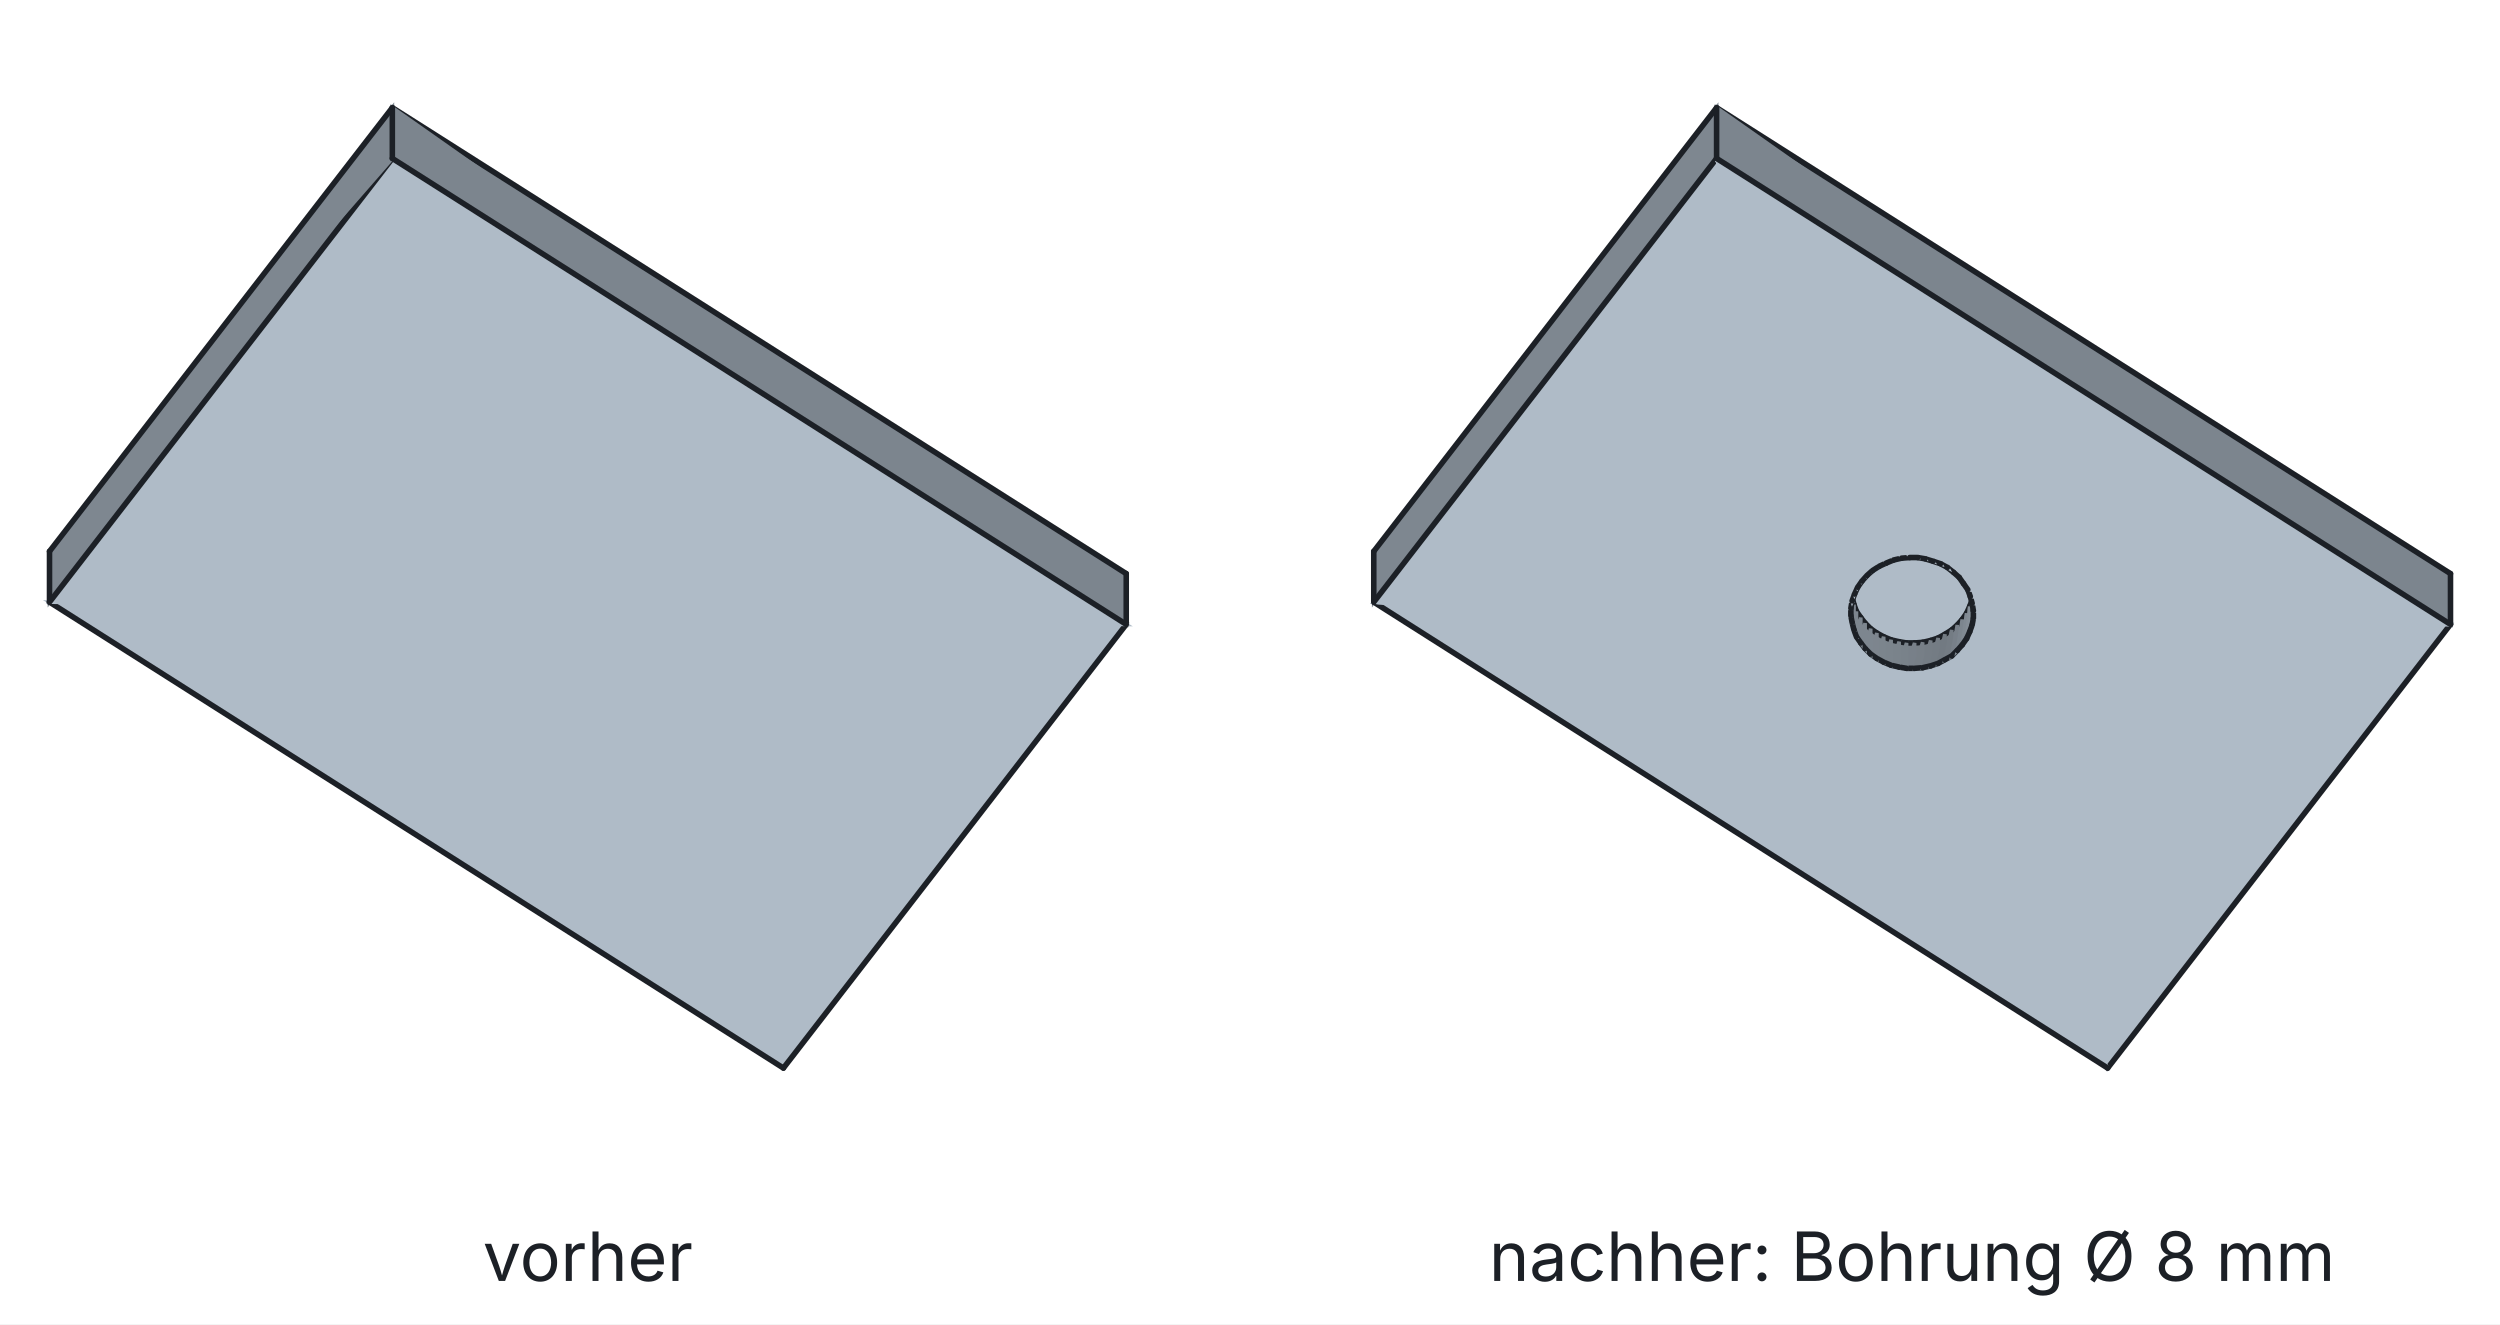
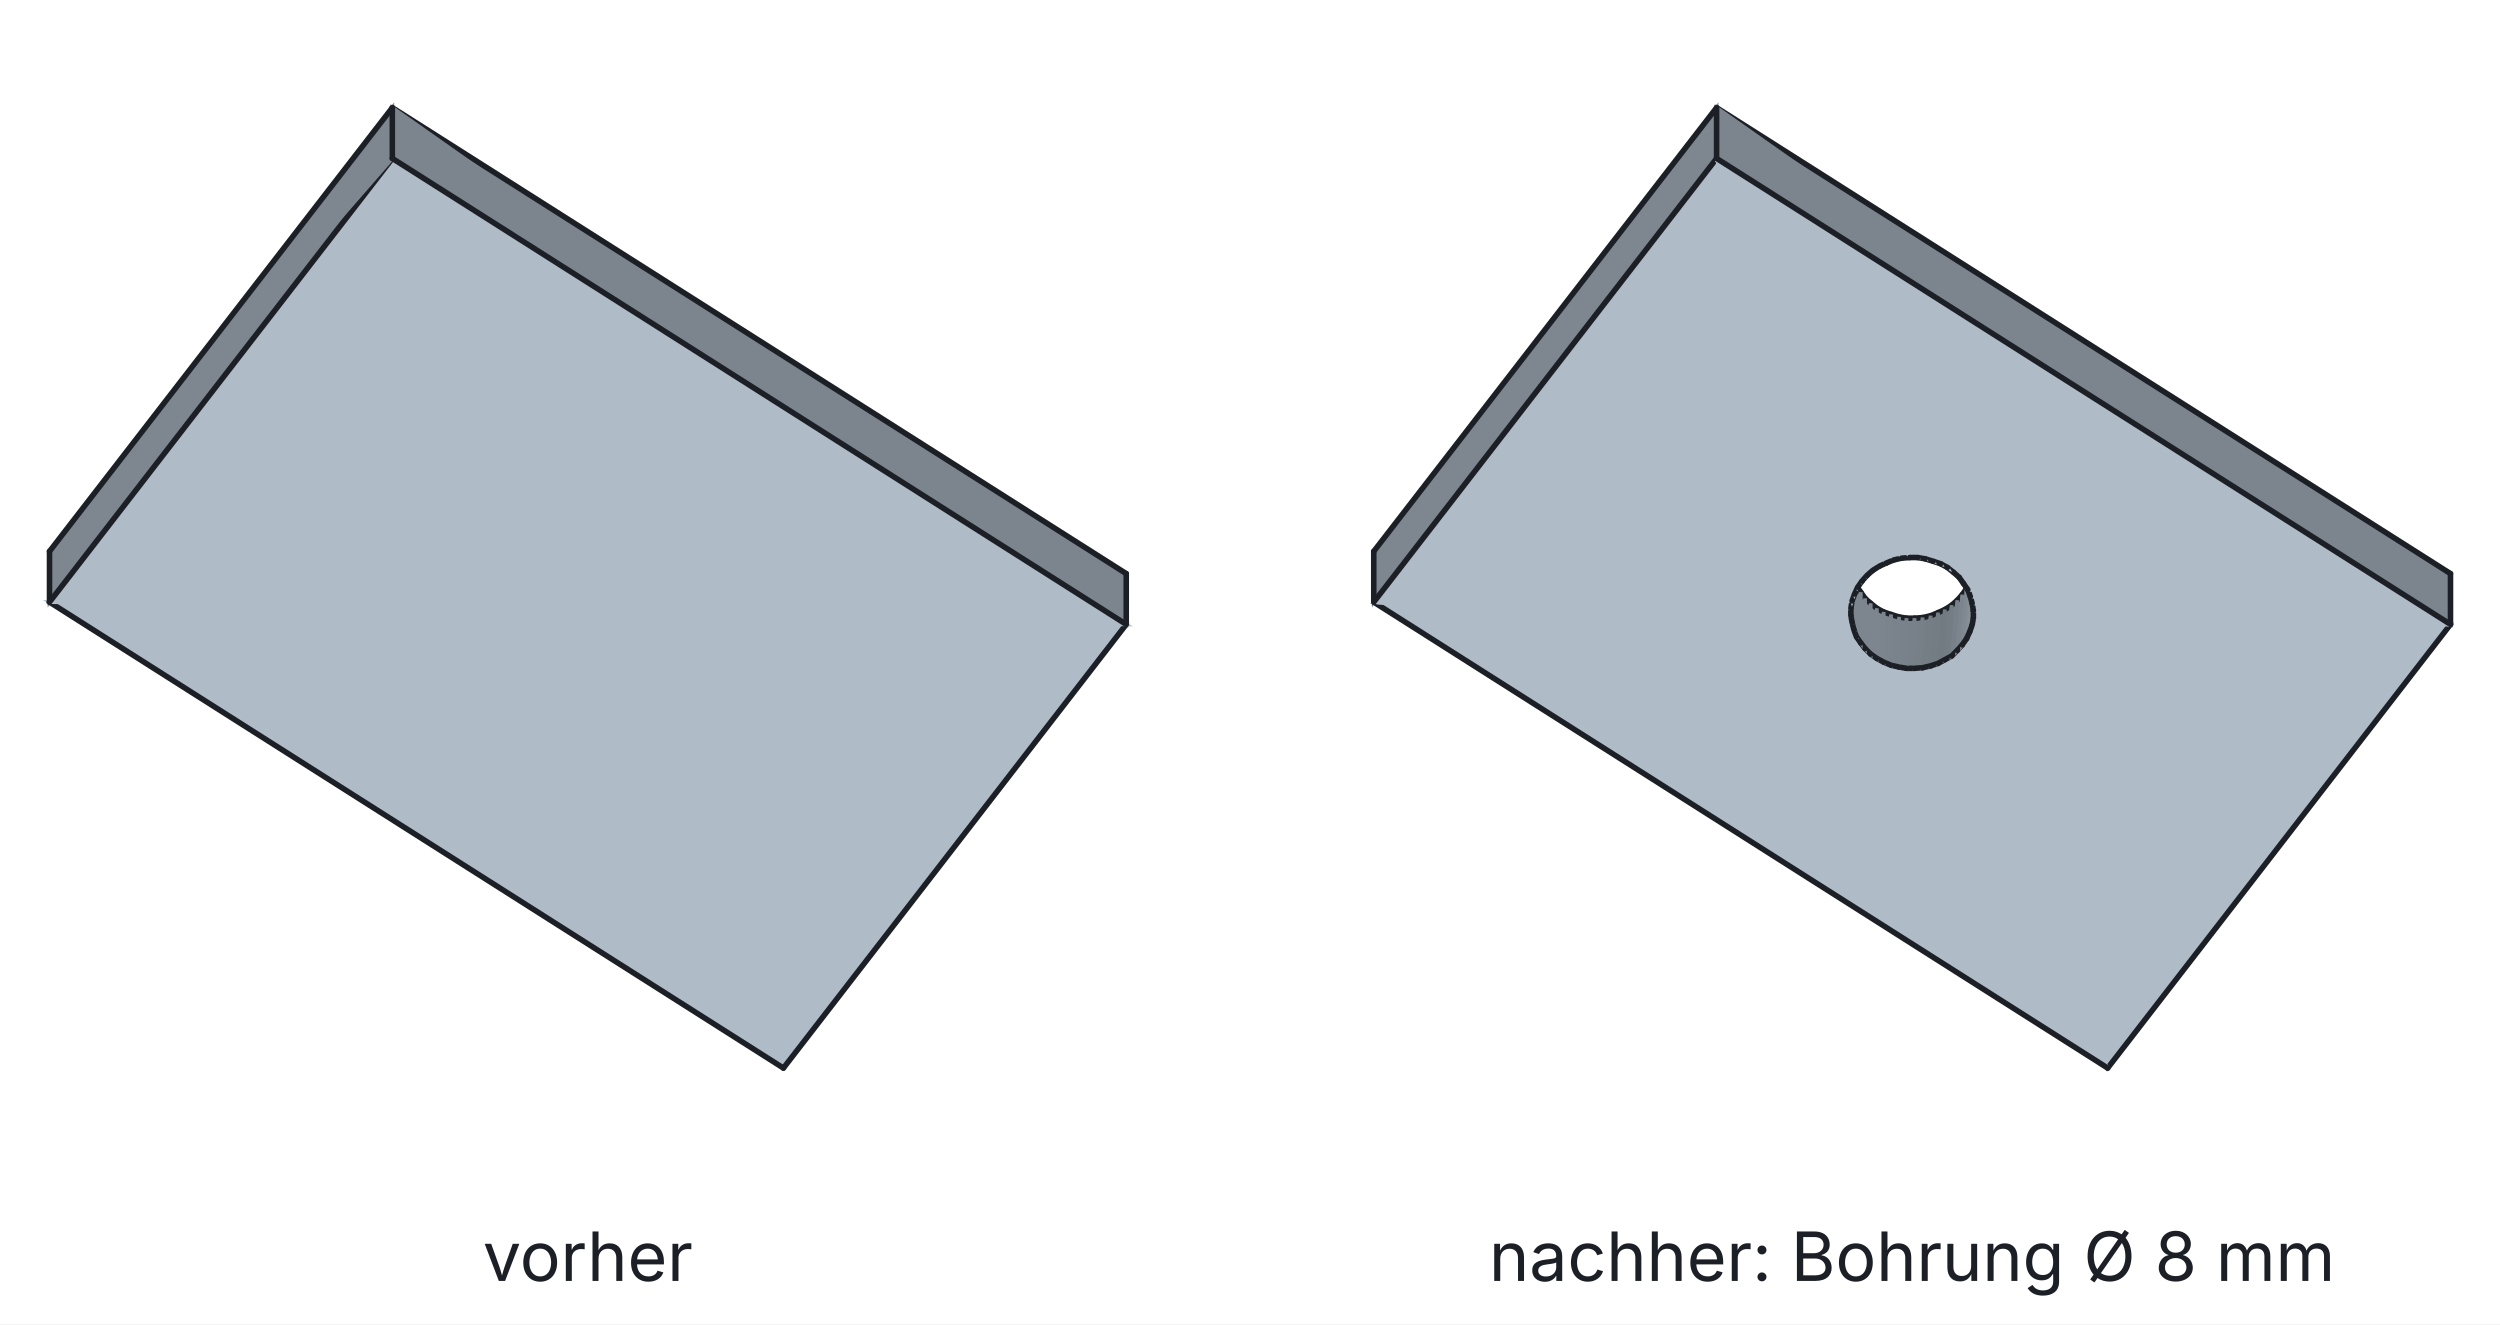
<svg xmlns="http://www.w3.org/2000/svg" viewBox="0 0 404 214" width="404" height="214">
  <rect x="0" y="0" width="404" height="214" fill="#ffffff" />
  <g>
    <rect x="0" y="0" width="190" height="190" fill="#ffffff" />
    <polygon points="126.6,172.6 182.0,100.9 8.0,97.3" fill="#afbbc7" stroke="#afbbc7" stroke-width="0.6" />
    <line x1="8.0" y1="97.3" x2="126.6" y2="172.6" stroke="#1c2026" stroke-width="0.9" stroke-linecap="round" />
    <line x1="126.6" y1="172.6" x2="182.0" y2="100.9" stroke="#1c2026" stroke-width="0.9" stroke-linecap="round" />
    <polygon points="63.4,17.4 182.0,100.9 182.0,92.7" fill="#7c858e" stroke="#7c858e" stroke-width="0.6" />
    <line x1="63.4" y1="17.4" x2="182.0" y2="92.7" stroke="#1c2026" stroke-width="0.9" stroke-linecap="round" />
    <line x1="182.0" y1="92.7" x2="182.0" y2="100.9" stroke="#1c2026" stroke-width="0.9" stroke-linecap="round" />
    <polygon points="8.0,97.3 63.4,25.6 8.0,89.1" fill="#7e8790" stroke="#7e8790" stroke-width="0.6" />
    <line x1="8.0" y1="89.1" x2="8.0" y2="97.3" stroke="#1c2026" stroke-width="0.9" stroke-linecap="round" />
    <polygon points="8.0,97.3 182.0,100.9 63.4,25.6" fill="#afbbc7" stroke="#afbbc7" stroke-width="0.6" />
    <line x1="8.0" y1="97.3" x2="63.4" y2="25.6" stroke="#1c2026" stroke-width="0.9" stroke-linecap="round" />
    <polygon points="8.0,89.1 63.4,25.6 63.4,17.4" fill="#7e8790" stroke="#7e8790" stroke-width="0.6" />
    <line x1="8.0" y1="89.1" x2="63.4" y2="17.4" stroke="#1c2026" stroke-width="0.9" stroke-linecap="round" />
    <polygon points="63.4,25.6 182.0,100.9 63.4,17.4" fill="#7c858e" stroke="#7c858e" stroke-width="0.6" />
    <line x1="63.4" y1="17.4" x2="63.4" y2="25.6" stroke="#1c2026" stroke-width="0.9" stroke-linecap="round" />
    <line x1="63.4" y1="25.6" x2="182.0" y2="100.9" stroke="#1c2026" stroke-width="0.9" stroke-linecap="round" />
  </g>
  <g transform="translate(214 0)">
    <rect x="0" y="0" width="190" height="190" fill="#ffffff" />
+     <polygon points="95.4,99.9 94.1,99.9 94.1,108.0" fill="#788089" stroke="#788089" stroke-width="0.6" />
+     <line x1="94.1" y1="99.9" x2="95.4" y2="99.9" stroke="#1c2026" stroke-width="0.9" stroke-linecap="round" />
+     <polygon points="96.7,99.8 95.4,99.9 95.4,108.0" fill="#777f87" stroke="#777f87" stroke-width="0.6" />
+     <line x1="95.4" y1="99.9" x2="96.7" y2="99.8" stroke="#1c2026" stroke-width="0.9" stroke-linecap="round" />
+     <polygon points="94.1,99.9 92.9,99.7 92.9,107.8" fill="#79828a" stroke="#79828a" stroke-width="0.6" />
+     <line x1="92.9" y1="99.7" x2="94.1" y2="99.9" stroke="#1c2026" stroke-width="0.9" stroke-linecap="round" />
+     <polygon points="98.0,99.5 96.7,99.8 96.7,107.9" fill="#757d85" stroke="#757d85" stroke-width="0.6" />
+     <line x1="96.7" y1="99.8" x2="98.0" y2="99.5" stroke="#1c2026" stroke-width="0.9" stroke-linecap="round" />
+     <polygon points="92.9,99.7 91.6,99.3 91.6,107.5" fill="#7a838b" stroke="#7a838b" stroke-width="0.6" />
+     <line x1="91.6" y1="99.3" x2="92.9" y2="99.7" stroke="#1c2026" stroke-width="0.9" stroke-linecap="round" />
+     <polygon points="99.2,99.0 98.0,99.5 98.0,107.6" fill="#747c84" stroke="#747c84" stroke-width="0.6" />
+     <line x1="98.0" y1="99.5" x2="99.2" y2="99.0" stroke="#1c2026" stroke-width="0.9" stroke-linecap="round" />
+     <polygon points="91.6,99.3 90.4,98.9 90.4,107.0" fill="#7b848c" stroke="#7b848c" stroke-width="0.6" />
+     <line x1="90.4" y1="98.9" x2="91.6" y2="99.3" stroke="#1c2026" stroke-width="0.9" stroke-linecap="round" />
+     <polygon points="99.2,107.2 100.3,98.5 99.2,99.0" fill="#727a82" stroke="#727a82" stroke-width="0.6" />
+     <line x1="99.2" y1="99.0" x2="100.3" y2="98.5" stroke="#1c2026" stroke-width="0.9" stroke-linecap="round" />
+     <polygon points="89.3,98.3 89.3,106.4 90.4,98.9" fill="#7c858d" stroke="#7c858d" stroke-width="0.6" />
+     <line x1="89.3" y1="98.3" x2="90.4" y2="98.9" stroke="#1c2026" stroke-width="0.9" stroke-linecap="round" />
+     <polygon points="100.3,106.6 101.4,97.8 100.3,98.5" fill="#747c84" stroke="#747c84" stroke-width="0.6" />
+     <line x1="100.3" y1="98.5" x2="101.4" y2="97.8" stroke="#1c2026" stroke-width="0.9" stroke-linecap="round" />
+     <polygon points="89.3,98.3 88.3,97.5 88.3,105.7" fill="#7d858e" stroke="#7d858e" stroke-width="0.6" />
+     <line x1="88.3" y1="97.5" x2="89.3" y2="98.3" stroke="#1c2026" stroke-width="0.9" stroke-linecap="round" />
+     <polygon points="101.4,106.0 102.3,97.0 101.4,97.8" fill="#788089" stroke="#788089" stroke-width="0.6" />
+     <line x1="101.4" y1="97.8" x2="102.3" y2="97.0" stroke="#1c2026" stroke-width="0.9" stroke-linecap="round" />
+     <polygon points="88.3,97.5 87.4,96.7 87.4,104.8" fill="#7d868f" stroke="#7d868f" stroke-width="0.6" />
+     <line x1="87.4" y1="96.7" x2="88.3" y2="97.5" stroke="#1c2026" stroke-width="0.9" stroke-linecap="round" />
+     <polygon points="102.3,97.0 102.3,105.1 103.1,96.1" fill="#7c858e" stroke="#7c858e" stroke-width="0.6" />
+     <line x1="102.3" y1="97.0" x2="103.1" y2="96.1" stroke="#1c2026" stroke-width="0.9" stroke-linecap="round" />
    <polygon points="126.6,172.6 95.4,108.0 94.1,108.0" fill="#afbbc7" stroke="#afbbc7" stroke-width="0.6" />
    <polygon points="126.6,172.6 96.7,107.9 95.4,108.0" fill="#afbbc7" stroke="#afbbc7" stroke-width="0.6" />
    <polygon points="126.6,172.6 94.1,108.0 92.9,107.8" fill="#afbbc7" stroke="#afbbc7" stroke-width="0.6" />
    <polygon points="126.6,172.6 98.0,107.6 96.7,107.9" fill="#afbbc7" stroke="#afbbc7" stroke-width="0.6" />
    <polygon points="126.6,172.6 92.9,107.8 91.6,107.5" fill="#afbbc7" stroke="#afbbc7" stroke-width="0.6" />
+     <polygon points="87.4,96.7 86.7,95.7 86.7,103.9" fill="#7d868f" stroke="#7d868f" stroke-width="0.6" />
+     <line x1="86.7" y1="95.7" x2="87.4" y2="96.7" stroke="#1c2026" stroke-width="0.9" stroke-linecap="round" />
    <polygon points="126.6,172.6 99.2,107.2 98.0,107.6" fill="#afbbc7" stroke="#afbbc7" stroke-width="0.6" />
    <polygon points="126.6,172.6 91.6,107.5 90.4,107.0" fill="#afbbc7" stroke="#afbbc7" stroke-width="0.6" />
+     <polygon points="103.1,96.1 103.1,104.2 103.8,95.1" fill="#808992" stroke="#808992" stroke-width="0.6" />
+     <line x1="103.1" y1="96.1" x2="103.8" y2="95.1" stroke="#1c2026" stroke-width="0.9" stroke-linecap="round" />
    <polygon points="126.6,172.6 100.3,106.6 99.2,107.2" fill="#afbbc7" stroke="#afbbc7" stroke-width="0.6" />
    <polygon points="126.6,172.6 90.4,107.0 89.3,106.4" fill="#afbbc7" stroke="#afbbc7" stroke-width="0.6" />
    <polygon points="126.6,172.6 101.4,106.0 100.3,106.6" fill="#afbbc7" stroke="#afbbc7" stroke-width="0.6" />
+     <polygon points="86.7,95.7 86.0,94.7 86.0,102.9" fill="#7d868f" stroke="#7d868f" stroke-width="0.6" />
+     <line x1="86.0" y1="94.7" x2="86.7" y2="95.7" stroke="#1c2026" stroke-width="0.9" stroke-linecap="round" />
    <polygon points="126.6,172.6 89.3,106.4 88.3,105.7" fill="#afbbc7" stroke="#afbbc7" stroke-width="0.6" />
    <polygon points="126.6,172.6 102.3,105.1 101.4,106.0" fill="#afbbc7" stroke="#afbbc7" stroke-width="0.6" />
+     <polygon points="103.8,103.2 104.3,94.0 103.8,95.1" fill="#848d96" stroke="#848d96" stroke-width="0.6" />
+     <line x1="103.8" y1="95.1" x2="104.3" y2="94.0" stroke="#1c2026" stroke-width="0.9" stroke-linecap="round" />
    <polygon points="126.6,172.6 88.3,105.7 87.4,104.8" fill="#afbbc7" stroke="#afbbc7" stroke-width="0.6" />
    <polygon points="126.6,172.6 103.1,104.2 102.3,105.1" fill="#afbbc7" stroke="#afbbc7" stroke-width="0.6" />
+     <polygon points="86.0,94.7 85.6,93.6 85.6,101.8" fill="#7d868f" stroke="#7d868f" stroke-width="0.6" />
+     <line x1="85.6" y1="93.6" x2="86.0" y2="94.7" stroke="#1c2026" stroke-width="0.9" stroke-linecap="round" />
    <polygon points="126.6,172.6 87.4,104.8 86.7,103.9" fill="#afbbc7" stroke="#afbbc7" stroke-width="0.6" />
+     <polygon points="104.3,102.1 104.7,92.9 104.3,94.0" fill="#87919a" stroke="#87919a" stroke-width="0.6" />
+     <line x1="104.3" y1="94.0" x2="104.7" y2="92.9" stroke="#1c2026" stroke-width="0.9" stroke-linecap="round" />
    <polygon points="126.6,172.6 103.8,103.2 103.1,104.2" fill="#afbbc7" stroke="#afbbc7" stroke-width="0.6" />
    <polygon points="126.6,172.6 86.7,103.9 86.0,102.9" fill="#afbbc7" stroke="#afbbc7" stroke-width="0.6" />
+     <polygon points="85.6,93.6 85.3,92.5 85.3,100.6" fill="#7d858e" stroke="#7d858e" stroke-width="0.6" />
+     <line x1="85.3" y1="92.5" x2="85.6" y2="93.6" stroke="#1c2026" stroke-width="0.9" stroke-linecap="round" />
    <polygon points="126.6,172.6 104.3,102.1 103.8,103.2" fill="#afbbc7" stroke="#afbbc7" stroke-width="0.6" />
+     <polygon points="104.7,101.0 104.9,91.7 104.7,92.9" fill="#8a949d" stroke="#8a949d" stroke-width="0.6" />
+     <line x1="104.9" y1="91.7" x2="104.7" y2="92.9" stroke="#1c2026" stroke-width="0.9" stroke-linecap="round" />
    <polygon points="126.6,172.6 104.7,101.0 104.3,102.1" fill="#afbbc7" stroke="#afbbc7" stroke-width="0.6" />
+     <polygon points="85.3,92.5 85.1,91.3 85.1,99.5" fill="#7c858e" stroke="#7c858e" stroke-width="0.6" />
+     <line x1="85.3" y1="92.5" x2="85.1" y2="91.3" stroke="#1c2026" stroke-width="0.9" stroke-linecap="round" />
    <polygon points="126.6,172.6 182.0,100.9 104.7,101.0" fill="#afbbc7" stroke="#afbbc7" stroke-width="0.6" />
    <line x1="126.6" y1="172.6" x2="182.0" y2="100.9" stroke="#1c2026" stroke-width="0.9" stroke-linecap="round" />
+     <polygon points="104.9,99.9 104.9,90.5 104.9,91.7" fill="#8d97a0" stroke="#8d97a0" stroke-width="0.6" />
+     <line x1="104.9" y1="90.5" x2="104.9" y2="91.7" stroke="#1c2026" stroke-width="0.9" stroke-linecap="round" />
    <polygon points="8.0,97.3 126.6,172.6 86.0,102.9" fill="#afbbc7" stroke="#afbbc7" stroke-width="0.6" />
    <line x1="8.0" y1="97.3" x2="126.6" y2="172.6" stroke="#1c2026" stroke-width="0.9" stroke-linecap="round" />
-     <polygon points="94.1,103.9 95.4,103.9 95.0,95.0" fill="#afbbc7" stroke="#afbbc7" stroke-width="0.6" />
-     <polygon points="95.4,103.9 96.7,103.8 95.0,95.0" fill="#afbbc7" stroke="#afbbc7" stroke-width="0.6" />
-     <polygon points="92.9,103.7 94.1,103.9 95.0,95.0" fill="#afbbc7" stroke="#afbbc7" stroke-width="0.6" />
-     <polygon points="96.7,103.8 98.0,103.5 95.0,95.0" fill="#afbbc7" stroke="#afbbc7" stroke-width="0.6" />
-     <polygon points="91.6,103.4 92.9,103.7 95.0,95.0" fill="#afbbc7" stroke="#afbbc7" stroke-width="0.6" />
-     <polygon points="98.0,103.5 99.2,103.1 95.0,95.0" fill="#afbbc7" stroke="#afbbc7" stroke-width="0.6" />
-     <polygon points="90.4,102.9 91.6,103.4 95.0,95.0" fill="#afbbc7" stroke="#afbbc7" stroke-width="0.6" />
-     <polygon points="99.2,103.1 100.3,102.5 95.0,95.0" fill="#afbbc7" stroke="#afbbc7" stroke-width="0.6" />
-     <polygon points="89.3,102.3 90.4,102.9 95.0,95.0" fill="#afbbc7" stroke="#afbbc7" stroke-width="0.6" />
-     <polygon points="100.3,102.5 101.4,101.8 95.0,95.0" fill="#afbbc7" stroke="#afbbc7" stroke-width="0.6" />
-     <polygon points="88.3,101.6 89.3,102.3 95.0,95.0" fill="#afbbc7" stroke="#afbbc7" stroke-width="0.6" />
-     <polygon points="101.4,101.8 102.3,101.0 95.0,95.0" fill="#afbbc7" stroke="#afbbc7" stroke-width="0.6" />
-     <polygon points="87.4,100.7 88.3,101.6 95.0,95.0" fill="#afbbc7" stroke="#afbbc7" stroke-width="0.6" />
-     <polygon points="102.3,101.0 103.1,100.1 95.0,95.0" fill="#afbbc7" stroke="#afbbc7" stroke-width="0.6" />
-     <polygon points="86.7,99.8 87.4,100.7 95.0,95.0" fill="#afbbc7" stroke="#afbbc7" stroke-width="0.6" />
-     <polygon points="95.0,95.0 103.1,100.1 103.8,99.1" fill="#afbbc7" stroke="#afbbc7" stroke-width="0.6" />
-     <polygon points="86.7,99.8 95.0,95.0 86.0,98.8" fill="#afbbc7" stroke="#afbbc7" stroke-width="0.6" />
-     <polygon points="94.1,103.9 94.1,108.0 95.4,103.9" fill="#788089" stroke="#788089" stroke-width="0.6" />
-     <line x1="94.1" y1="103.9" x2="95.4" y2="103.9" stroke="#1c2026" stroke-width="0.9" stroke-linecap="round" />
-     <polygon points="95.4,103.9 95.4,108.0 96.7,103.8" fill="#777f87" stroke="#777f87" stroke-width="0.6" />
-     <line x1="95.4" y1="103.9" x2="96.7" y2="103.8" stroke="#1c2026" stroke-width="0.9" stroke-linecap="round" />
-     <polygon points="92.9,103.7 92.9,107.8 94.1,103.9" fill="#79828a" stroke="#79828a" stroke-width="0.6" />
-     <line x1="92.9" y1="103.7" x2="94.1" y2="103.9" stroke="#1c2026" stroke-width="0.9" stroke-linecap="round" />
-     <polygon points="96.7,103.8 96.7,107.9 98.0,103.5" fill="#757d85" stroke="#757d85" stroke-width="0.6" />
-     <line x1="96.7" y1="103.8" x2="98.0" y2="103.5" stroke="#1c2026" stroke-width="0.9" stroke-linecap="round" />
-     <polygon points="95.0,95.0 103.8,99.1 104.3,98.0" fill="#afbbc7" stroke="#afbbc7" stroke-width="0.6" />
-     <polygon points="91.6,103.4 91.6,107.5 92.9,103.7" fill="#7a838b" stroke="#7a838b" stroke-width="0.6" />
-     <line x1="91.6" y1="103.4" x2="92.9" y2="103.7" stroke="#1c2026" stroke-width="0.9" stroke-linecap="round" />
-     <polygon points="85.6,97.7 86.0,98.8 95.0,95.0" fill="#afbbc7" stroke="#afbbc7" stroke-width="0.6" />
-     <polygon points="98.0,103.5 98.0,107.6 99.2,103.1" fill="#747c84" stroke="#747c84" stroke-width="0.6" />
-     <line x1="98.0" y1="103.5" x2="99.2" y2="103.1" stroke="#1c2026" stroke-width="0.9" stroke-linecap="round" />
-     <polygon points="90.4,102.9 90.4,107.0 91.6,103.4" fill="#7b848c" stroke="#7b848c" stroke-width="0.6" />
-     <line x1="90.4" y1="102.9" x2="91.6" y2="103.4" stroke="#1c2026" stroke-width="0.9" stroke-linecap="round" />
-     <polygon points="95.0,95.0 104.3,98.0 104.7,96.9" fill="#afbbc7" stroke="#afbbc7" stroke-width="0.6" />
-     <polygon points="99.2,103.1 99.2,107.2 100.3,102.5" fill="#727a82" stroke="#727a82" stroke-width="0.6" />
-     <line x1="99.2" y1="103.1" x2="100.3" y2="102.5" stroke="#1c2026" stroke-width="0.9" stroke-linecap="round" />
-     <polygon points="85.6,97.7 95.0,95.0 85.3,96.5" fill="#afbbc7" stroke="#afbbc7" stroke-width="0.6" />
-     <polygon points="89.3,102.3 89.3,106.4 90.4,102.9" fill="#7c858d" stroke="#7c858d" stroke-width="0.6" />
-     <line x1="89.3" y1="102.3" x2="90.4" y2="102.9" stroke="#1c2026" stroke-width="0.9" stroke-linecap="round" />
-     <polygon points="100.3,102.5 100.3,106.6 101.4,101.8" fill="#747c84" stroke="#747c84" stroke-width="0.6" />
-     <line x1="100.3" y1="102.5" x2="101.4" y2="101.8" stroke="#1c2026" stroke-width="0.9" stroke-linecap="round" />
-     <polygon points="95.0,95.0 104.7,96.9 104.9,95.8" fill="#afbbc7" stroke="#afbbc7" stroke-width="0.6" />
-     <polygon points="85.1,95.4 85.3,96.5 95.0,95.0" fill="#afbbc7" stroke="#afbbc7" stroke-width="0.6" />
-     <polygon points="88.3,101.6 88.3,105.7 89.3,102.3" fill="#7d858e" stroke="#7d858e" stroke-width="0.6" />
-     <line x1="88.3" y1="101.6" x2="89.3" y2="102.3" stroke="#1c2026" stroke-width="0.9" stroke-linecap="round" />
-     <polygon points="101.4,101.8 101.4,106.0 102.3,101.0" fill="#788089" stroke="#788089" stroke-width="0.6" />
-     <line x1="101.4" y1="101.8" x2="102.3" y2="101.0" stroke="#1c2026" stroke-width="0.9" stroke-linecap="round" />
-     <polygon points="95.0,95.0 104.9,95.8 104.9,94.6" fill="#afbbc7" stroke="#afbbc7" stroke-width="0.6" />
-     <polygon points="85.1,95.4 95.0,95.0 85.1,94.2" fill="#afbbc7" stroke="#afbbc7" stroke-width="0.6" />
-     <polygon points="87.4,100.7 87.4,104.8 88.3,101.6" fill="#7d868f" stroke="#7d868f" stroke-width="0.6" />
-     <line x1="87.4" y1="100.7" x2="88.3" y2="101.6" stroke="#1c2026" stroke-width="0.9" stroke-linecap="round" />
-     <polygon points="102.3,101.0 102.3,105.1 103.1,100.1" fill="#7c858e" stroke="#7c858e" stroke-width="0.6" />
-     <line x1="102.3" y1="101.0" x2="103.1" y2="100.1" stroke="#1c2026" stroke-width="0.9" stroke-linecap="round" />
-     <polygon points="95.0,95.0 104.9,94.6 104.7,93.4" fill="#afbbc7" stroke="#afbbc7" stroke-width="0.6" />
-     <polygon points="85.3,93.0 85.1,94.2 95.0,95.0" fill="#afbbc7" stroke="#afbbc7" stroke-width="0.6" />
-     <polygon points="86.7,99.8 86.7,103.9 87.4,100.7" fill="#7d868f" stroke="#7d868f" stroke-width="0.6" />
-     <line x1="86.7" y1="99.8" x2="87.4" y2="100.7" stroke="#1c2026" stroke-width="0.9" stroke-linecap="round" />
-     <polygon points="95.0,95.0 104.7,93.4 104.4,92.3" fill="#afbbc7" stroke="#afbbc7" stroke-width="0.6" />
-     <polygon points="103.1,100.1 103.1,104.2 103.8,99.1" fill="#808992" stroke="#808992" stroke-width="0.6" />
-     <line x1="103.1" y1="100.1" x2="103.8" y2="99.1" stroke="#1c2026" stroke-width="0.9" stroke-linecap="round" />
-     <polygon points="85.3,93.0 95.0,95.0 85.7,91.9" fill="#afbbc7" stroke="#afbbc7" stroke-width="0.6" />
-     <polygon points="95.0,95.0 104.4,92.3 104.0,91.2" fill="#afbbc7" stroke="#afbbc7" stroke-width="0.6" />
-     <polygon points="86.7,99.8 86.0,98.8 86.0,102.9" fill="#7d868f" stroke="#7d868f" stroke-width="0.6" />
-     <line x1="86.0" y1="98.8" x2="86.7" y2="99.8" stroke="#1c2026" stroke-width="0.9" stroke-linecap="round" />
-     <polygon points="85.7,91.9 95.0,95.0 86.2,90.8" fill="#afbbc7" stroke="#afbbc7" stroke-width="0.6" />
-     <polygon points="103.8,99.1 103.8,103.2 104.3,98.0" fill="#848d96" stroke="#848d96" stroke-width="0.6" />
-     <line x1="103.8" y1="99.1" x2="104.3" y2="98.0" stroke="#1c2026" stroke-width="0.9" stroke-linecap="round" />
-     <polygon points="95.0,95.0 104.0,91.2 103.3,90.2" fill="#afbbc7" stroke="#afbbc7" stroke-width="0.6" />
-     <polygon points="86.2,90.8 95.0,95.0 86.9,89.8" fill="#afbbc7" stroke="#afbbc7" stroke-width="0.6" />
-     <polygon points="85.6,97.7 85.6,101.8 86.0,98.8" fill="#7d868f" stroke="#7d868f" stroke-width="0.6" />
-     <line x1="85.6" y1="97.7" x2="86.0" y2="98.8" stroke="#1c2026" stroke-width="0.9" stroke-linecap="round" />
-     <polygon points="95.0,95.0 103.3,90.2 102.6,89.2" fill="#afbbc7" stroke="#afbbc7" stroke-width="0.6" />
-     <polygon points="104.3,98.0 104.3,102.1 104.7,96.9" fill="#87919a" stroke="#87919a" stroke-width="0.6" />
-     <line x1="104.3" y1="98.0" x2="104.7" y2="96.9" stroke="#1c2026" stroke-width="0.9" stroke-linecap="round" />
-     <polygon points="95.4,103.9 94.1,108.0 95.4,108.0" fill="#788089" stroke="#788089" stroke-width="0.6" />
+     <polygon points="95.4,99.9 94.1,108.0 95.4,108.0" fill="#788089" stroke="#788089" stroke-width="0.6" />
    <line x1="94.1" y1="108.0" x2="95.4" y2="108.0" stroke="#1c2026" stroke-width="0.9" stroke-linecap="round" />
-     <polygon points="94.1,103.9 92.9,107.8 94.1,108.0" fill="#79828a" stroke="#79828a" stroke-width="0.6" />
+     <polygon points="94.1,99.9 92.9,107.8 94.1,108.0" fill="#79828a" stroke="#79828a" stroke-width="0.6" />
    <line x1="92.9" y1="107.8" x2="94.1" y2="108.0" stroke="#1c2026" stroke-width="0.9" stroke-linecap="round" />
-     <polygon points="96.7,103.8 95.4,108.0 96.7,107.9" fill="#777f87" stroke="#777f87" stroke-width="0.6" />
+     <polygon points="96.7,99.8 95.4,108.0 96.7,107.9" fill="#777f87" stroke="#777f87" stroke-width="0.6" />
    <line x1="95.4" y1="108.0" x2="96.7" y2="107.9" stroke="#1c2026" stroke-width="0.9" stroke-linecap="round" />
-     <polygon points="86.9,89.8 95.0,95.0 87.7,88.9" fill="#afbbc7" stroke="#afbbc7" stroke-width="0.6" />
-     <polygon points="92.9,103.7 91.6,107.5 92.9,107.8" fill="#7a838b" stroke="#7a838b" stroke-width="0.6" />
+     <polygon points="92.9,99.7 91.6,107.5 92.9,107.8" fill="#7a838b" stroke="#7a838b" stroke-width="0.6" />
    <line x1="91.6" y1="107.5" x2="92.9" y2="107.8" stroke="#1c2026" stroke-width="0.9" stroke-linecap="round" />
-     <polygon points="98.0,103.5 96.7,107.9 98.0,107.6" fill="#757d85" stroke="#757d85" stroke-width="0.6" />
+     <polygon points="98.0,99.5 96.7,107.9 98.0,107.6" fill="#757d85" stroke="#757d85" stroke-width="0.6" />
    <line x1="96.7" y1="107.9" x2="98.0" y2="107.6" stroke="#1c2026" stroke-width="0.9" stroke-linecap="round" />
-     <polygon points="95.0,95.0 102.6,89.2 101.7,88.4" fill="#afbbc7" stroke="#afbbc7" stroke-width="0.6" />
-     <polygon points="87.7,88.9 95.0,95.0 88.6,88.1" fill="#afbbc7" stroke="#afbbc7" stroke-width="0.6" />
-     <polygon points="91.6,103.4 90.4,107.0 91.6,107.5" fill="#7b848c" stroke="#7b848c" stroke-width="0.6" />
+     <polygon points="91.6,99.3 90.4,107.0 91.6,107.5" fill="#7b848c" stroke="#7b848c" stroke-width="0.6" />
    <line x1="90.4" y1="107.0" x2="91.6" y2="107.5" stroke="#1c2026" stroke-width="0.9" stroke-linecap="round" />
-     <polygon points="99.2,103.1 98.0,107.6 99.2,107.2" fill="#747c84" stroke="#747c84" stroke-width="0.6" />
+     <polygon points="98.0,107.6 99.2,107.2 99.2,99.0" fill="#747c84" stroke="#747c84" stroke-width="0.6" />
    <line x1="98.0" y1="107.6" x2="99.2" y2="107.2" stroke="#1c2026" stroke-width="0.9" stroke-linecap="round" />
-     <polygon points="85.6,97.7 85.3,96.5 85.3,100.6" fill="#7d858e" stroke="#7d858e" stroke-width="0.6" />
-     <line x1="85.3" y1="96.5" x2="85.6" y2="97.7" stroke="#1c2026" stroke-width="0.9" stroke-linecap="round" />
-     <polygon points="95.0,95.0 101.7,88.4 100.7,87.6" fill="#afbbc7" stroke="#afbbc7" stroke-width="0.6" />
-     <polygon points="104.7,96.9 104.7,101.0 104.9,95.8" fill="#8a949d" stroke="#8a949d" stroke-width="0.6" />
-     <line x1="104.9" y1="95.8" x2="104.7" y2="96.9" stroke="#1c2026" stroke-width="0.9" stroke-linecap="round" />
-     <polygon points="88.6,88.1 95.0,95.0 89.7,87.4" fill="#afbbc7" stroke="#afbbc7" stroke-width="0.6" />
-     <polygon points="90.4,102.9 89.3,106.4 90.4,107.0" fill="#7c858d" stroke="#7c858d" stroke-width="0.6" />
+     <polygon points="90.4,98.9 89.3,106.4 90.4,107.0" fill="#7c858d" stroke="#7c858d" stroke-width="0.6" />
    <line x1="89.3" y1="106.4" x2="90.4" y2="107.0" stroke="#1c2026" stroke-width="0.9" stroke-linecap="round" />
-     <polygon points="100.3,102.5 99.2,107.2 100.3,106.6" fill="#727a82" stroke="#727a82" stroke-width="0.6" />
+     <polygon points="99.2,107.2 100.3,106.6 100.3,98.5" fill="#727a82" stroke="#727a82" stroke-width="0.6" />
    <line x1="99.2" y1="107.2" x2="100.3" y2="106.6" stroke="#1c2026" stroke-width="0.9" stroke-linecap="round" />
-     <polygon points="99.6,87.0 95.0,95.0 100.7,87.6" fill="#afbbc7" stroke="#afbbc7" stroke-width="0.6" />
-     <polygon points="89.7,87.4 95.0,95.0 90.8,86.8" fill="#afbbc7" stroke="#afbbc7" stroke-width="0.6" />
-     <polygon points="98.4,86.5 95.0,95.0 99.6,87.0" fill="#afbbc7" stroke="#afbbc7" stroke-width="0.6" />
-     <polygon points="89.3,102.3 88.3,105.7 89.3,106.4" fill="#7d858e" stroke="#7d858e" stroke-width="0.6" />
+     <polygon points="89.3,98.3 88.3,105.7 89.3,106.4" fill="#7d858e" stroke="#7d858e" stroke-width="0.6" />
    <line x1="88.3" y1="105.7" x2="89.3" y2="106.4" stroke="#1c2026" stroke-width="0.9" stroke-linecap="round" />
-     <polygon points="101.4,101.8 100.3,106.6 101.4,106.0" fill="#747c84" stroke="#747c84" stroke-width="0.6" />
+     <polygon points="100.3,106.6 101.4,106.0 101.4,97.8" fill="#747c84" stroke="#747c84" stroke-width="0.6" />
    <line x1="100.3" y1="106.6" x2="101.4" y2="106.0" stroke="#1c2026" stroke-width="0.9" stroke-linecap="round" />
-     <polygon points="85.1,95.4 85.1,99.5 85.3,96.5" fill="#7c858e" stroke="#7c858e" stroke-width="0.6" />
-     <line x1="85.3" y1="96.5" x2="85.1" y2="95.4" stroke="#1c2026" stroke-width="0.9" stroke-linecap="round" />
-     <polygon points="90.8,86.8 95.0,95.0 92.0,86.4" fill="#afbbc7" stroke="#afbbc7" stroke-width="0.6" />
-     <polygon points="97.1,86.2 95.0,95.0 98.4,86.5" fill="#afbbc7" stroke="#afbbc7" stroke-width="0.6" />
-     <polygon points="92.0,86.4 95.0,95.0 93.3,86.1" fill="#afbbc7" stroke="#afbbc7" stroke-width="0.6" />
-     <polygon points="95.9,86.0 95.0,95.0 97.1,86.2" fill="#afbbc7" stroke="#afbbc7" stroke-width="0.6" />
-     <polygon points="104.9,94.6 104.9,95.8 104.9,99.9" fill="#8d97a0" stroke="#8d97a0" stroke-width="0.6" />
-     <line x1="104.9" y1="94.6" x2="104.9" y2="95.8" stroke="#1c2026" stroke-width="0.9" stroke-linecap="round" />
-     <polygon points="93.3,86.1 95.0,95.0 94.6,86.0" fill="#afbbc7" stroke="#afbbc7" stroke-width="0.6" />
-     <polygon points="94.6,86.0 95.0,95.0 95.9,86.0" fill="#afbbc7" stroke="#afbbc7" stroke-width="0.6" />
-     <polygon points="88.3,101.6 87.4,104.8 88.3,105.7" fill="#7d868f" stroke="#7d868f" stroke-width="0.6" />
+     <polygon points="88.3,97.5 87.4,104.8 88.3,105.7" fill="#7d868f" stroke="#7d868f" stroke-width="0.6" />
    <line x1="87.4" y1="104.8" x2="88.3" y2="105.7" stroke="#1c2026" stroke-width="0.9" stroke-linecap="round" />
-     <polygon points="102.3,101.0 101.4,106.0 102.3,105.1" fill="#788089" stroke="#788089" stroke-width="0.6" />
+     <polygon points="101.4,106.0 102.3,105.1 102.3,97.0" fill="#788089" stroke="#788089" stroke-width="0.6" />
    <line x1="101.4" y1="106.0" x2="102.3" y2="105.1" stroke="#1c2026" stroke-width="0.9" stroke-linecap="round" />
-     <polygon points="87.4,100.7 86.7,103.9 87.4,104.8" fill="#7d868f" stroke="#7d868f" stroke-width="0.6" />
+     <polygon points="87.4,96.7 86.7,103.9 87.4,104.8" fill="#7d868f" stroke="#7d868f" stroke-width="0.6" />
    <line x1="86.7" y1="103.9" x2="87.4" y2="104.8" stroke="#1c2026" stroke-width="0.9" stroke-linecap="round" />
-     <polygon points="103.1,100.1 102.3,105.1 103.1,104.2" fill="#7c858e" stroke="#7c858e" stroke-width="0.6" />
+     <polygon points="102.3,105.1 103.1,104.2 103.1,96.1" fill="#7c858e" stroke="#7c858e" stroke-width="0.6" />
    <line x1="102.3" y1="105.1" x2="103.1" y2="104.2" stroke="#1c2026" stroke-width="0.9" stroke-linecap="round" />
-     <polygon points="86.7,99.8 86.0,102.9 86.7,103.9" fill="#7d868f" stroke="#7d868f" stroke-width="0.6" />
+     <polygon points="86.7,95.7 86.0,102.9 86.7,103.9" fill="#7d868f" stroke="#7d868f" stroke-width="0.6" />
    <line x1="86.0" y1="102.9" x2="86.7" y2="103.9" stroke="#1c2026" stroke-width="0.9" stroke-linecap="round" />
-     <polygon points="103.8,99.1 103.1,104.2 103.8,103.2" fill="#808992" stroke="#808992" stroke-width="0.6" />
+     <polygon points="103.1,104.2 103.8,103.2 103.8,95.1" fill="#808992" stroke="#808992" stroke-width="0.6" />
    <line x1="103.1" y1="104.2" x2="103.8" y2="103.2" stroke="#1c2026" stroke-width="0.9" stroke-linecap="round" />
-     <polygon points="86.0,98.8 85.6,101.8 86.0,102.9" fill="#7d868f" stroke="#7d868f" stroke-width="0.6" />
-     <polygon points="104.3,98.0 103.8,103.2 104.3,102.1" fill="#848d96" stroke="#848d96" stroke-width="0.6" />
+     <polygon points="86.0,94.7 85.6,101.8 86.0,102.9" fill="#7d868f" stroke="#7d868f" stroke-width="0.6" />
+     <polygon points="103.8,103.2 104.3,102.1 104.3,94.0" fill="#848d96" stroke="#848d96" stroke-width="0.6" />
    <line x1="103.8" y1="103.2" x2="104.3" y2="102.1" stroke="#1c2026" stroke-width="0.9" stroke-linecap="round" />
-     <polygon points="85.6,97.7 85.3,100.6 85.6,101.8" fill="#7d858e" stroke="#7d858e" stroke-width="0.6" />
-     <polygon points="104.7,96.9 104.3,102.1 104.7,101.0" fill="#87919a" stroke="#87919a" stroke-width="0.6" />
+     <polygon points="85.6,93.6 85.3,100.6 85.6,101.8" fill="#7d858e" stroke="#7d858e" stroke-width="0.6" />
+     <polygon points="104.3,102.1 104.7,101.0 104.7,92.9" fill="#87919a" stroke="#87919a" stroke-width="0.6" />
    <line x1="104.3" y1="102.1" x2="104.7" y2="101.0" stroke="#1c2026" stroke-width="0.9" stroke-linecap="round" />
-     <polygon points="85.3,96.5 85.1,99.5 85.3,100.6" fill="#7c858e" stroke="#7c858e" stroke-width="0.6" />
-     <polygon points="104.9,95.8 104.7,101.0 104.9,99.9" fill="#8a949d" stroke="#8a949d" stroke-width="0.6" />
-     <polygon points="104.9,94.6 104.9,99.9 104.9,98.7" fill="#8d97a0" stroke="#8d97a0" stroke-width="0.6" />
-     <line x1="104.9" y1="94.6" x2="104.9" y2="98.7" stroke="#1c2026" stroke-width="0.9" stroke-linecap="round" />
+     <polygon points="85.3,92.5 85.1,99.5 85.3,100.6" fill="#7c858e" stroke="#7c858e" stroke-width="0.6" />
+     <polygon points="104.7,101.0 104.9,99.9 104.9,91.7" fill="#8a949d" stroke="#8a949d" stroke-width="0.6" />
+     <polygon points="104.9,99.9 104.9,98.7 104.9,90.5" fill="#8d97a0" stroke="#8d97a0" stroke-width="0.6" />
+     <line x1="104.9" y1="90.5" x2="104.9" y2="98.7" stroke="#1c2026" stroke-width="0.9" stroke-linecap="round" />
    <polygon points="63.4,17.4 182.0,100.9 182.0,92.7" fill="#7c858e" stroke="#7c858e" stroke-width="0.6" />
    <line x1="63.4" y1="17.4" x2="182.0" y2="92.7" stroke="#1c2026" stroke-width="0.9" stroke-linecap="round" />
    <line x1="182.0" y1="92.7" x2="182.0" y2="100.9" stroke="#1c2026" stroke-width="0.9" stroke-linecap="round" />
    <polygon points="8.0,97.3 86.0,102.9 85.6,101.8" fill="#afbbc7" stroke="#afbbc7" stroke-width="0.6" />
    <line x1="85.6" y1="101.8" x2="86.0" y2="102.9" stroke="#1c2026" stroke-width="0.9" stroke-linecap="round" />
    <polygon points="182.0,100.9 104.9,99.9 104.7,101.0" fill="#afbbc7" stroke="#afbbc7" stroke-width="0.6" />
    <line x1="104.9" y1="99.9" x2="104.7" y2="101.0" stroke="#1c2026" stroke-width="0.9" stroke-linecap="round" />
    <polygon points="8.0,97.3 85.6,101.8 85.3,100.6" fill="#afbbc7" stroke="#afbbc7" stroke-width="0.6" />
    <line x1="85.3" y1="100.6" x2="85.6" y2="101.8" stroke="#1c2026" stroke-width="0.9" stroke-linecap="round" />
    <polygon points="182.0,100.9 104.9,98.7 104.9,99.9" fill="#afbbc7" stroke="#afbbc7" stroke-width="0.6" />
    <line x1="104.9" y1="98.7" x2="104.9" y2="99.9" stroke="#1c2026" stroke-width="0.9" stroke-linecap="round" />
    <polygon points="8.0,97.3 85.3,100.6 85.1,99.5" fill="#afbbc7" stroke="#afbbc7" stroke-width="0.6" />
    <line x1="85.3" y1="100.6" x2="85.1" y2="99.5" stroke="#1c2026" stroke-width="0.9" stroke-linecap="round" />
    <polygon points="182.0,100.9 104.7,97.5 104.9,98.7" fill="#afbbc7" stroke="#afbbc7" stroke-width="0.6" />
    <line x1="104.9" y1="98.7" x2="104.7" y2="97.5" stroke="#1c2026" stroke-width="0.9" stroke-linecap="round" />
    <polygon points="8.0,97.3 85.1,99.5 85.1,98.3" fill="#afbbc7" stroke="#afbbc7" stroke-width="0.6" />
    <line x1="85.1" y1="98.3" x2="85.1" y2="99.5" stroke="#1c2026" stroke-width="0.9" stroke-linecap="round" />
    <polygon points="182.0,100.9 104.4,96.4 104.7,97.5" fill="#afbbc7" stroke="#afbbc7" stroke-width="0.6" />
    <line x1="104.4" y1="96.4" x2="104.7" y2="97.5" stroke="#1c2026" stroke-width="0.9" stroke-linecap="round" />
    <polygon points="8.0,97.3 85.1,98.3 85.3,97.1" fill="#afbbc7" stroke="#afbbc7" stroke-width="0.6" />
    <line x1="85.3" y1="97.1" x2="85.1" y2="98.3" stroke="#1c2026" stroke-width="0.9" stroke-linecap="round" />
    <polygon points="182.0,100.9 104.0,95.3 104.4,96.4" fill="#afbbc7" stroke="#afbbc7" stroke-width="0.6" />
    <line x1="104.0" y1="95.3" x2="104.4" y2="96.4" stroke="#1c2026" stroke-width="0.9" stroke-linecap="round" />
    <polygon points="8.0,89.1 8.0,97.3 63.4,25.6" fill="#7e8790" stroke="#7e8790" stroke-width="0.6" />
    <line x1="8.0" y1="89.1" x2="8.0" y2="97.3" stroke="#1c2026" stroke-width="0.9" stroke-linecap="round" />
    <polygon points="8.0,89.1 63.4,25.6 63.4,17.4" fill="#7e8790" stroke="#7e8790" stroke-width="0.6" />
    <line x1="8.0" y1="89.1" x2="63.4" y2="17.4" stroke="#1c2026" stroke-width="0.9" stroke-linecap="round" />
    <polygon points="63.4,25.6 104.0,95.3 182.0,100.9" fill="#afbbc7" stroke="#afbbc7" stroke-width="0.6" />
    <polygon points="8.0,97.3 85.3,97.1 63.4,25.6" fill="#afbbc7" stroke="#afbbc7" stroke-width="0.6" />
    <line x1="8.0" y1="97.3" x2="63.4" y2="25.6" stroke="#1c2026" stroke-width="0.9" stroke-linecap="round" />
    <polygon points="63.4,25.6 85.3,97.1 85.7,96.0" fill="#afbbc7" stroke="#afbbc7" stroke-width="0.6" />
    <line x1="85.3" y1="97.1" x2="85.7" y2="96.0" stroke="#1c2026" stroke-width="0.9" stroke-linecap="round" />
    <polygon points="63.4,25.6 85.7,96.0 86.2,94.9" fill="#afbbc7" stroke="#afbbc7" stroke-width="0.6" />
    <line x1="85.7" y1="96.0" x2="86.2" y2="94.9" stroke="#1c2026" stroke-width="0.9" stroke-linecap="round" />
    <polygon points="63.4,25.6 103.3,94.3 104.0,95.3" fill="#afbbc7" stroke="#afbbc7" stroke-width="0.6" />
    <line x1="103.3" y1="94.3" x2="104.0" y2="95.3" stroke="#1c2026" stroke-width="0.9" stroke-linecap="round" />
    <polygon points="63.4,25.6 86.2,94.9 86.9,93.9" fill="#afbbc7" stroke="#afbbc7" stroke-width="0.6" />
    <line x1="86.2" y1="94.9" x2="86.9" y2="93.9" stroke="#1c2026" stroke-width="0.9" stroke-linecap="round" />
    <polygon points="63.4,25.6 102.6,93.3 103.3,94.3" fill="#afbbc7" stroke="#afbbc7" stroke-width="0.6" />
    <line x1="102.6" y1="93.3" x2="103.3" y2="94.3" stroke="#1c2026" stroke-width="0.9" stroke-linecap="round" />
    <polygon points="63.4,25.6 86.9,93.9 87.7,93.0" fill="#afbbc7" stroke="#afbbc7" stroke-width="0.6" />
    <line x1="86.9" y1="93.9" x2="87.7" y2="93.0" stroke="#1c2026" stroke-width="0.9" stroke-linecap="round" />
    <polygon points="63.4,25.6 101.7,92.5 102.6,93.3" fill="#afbbc7" stroke="#afbbc7" stroke-width="0.6" />
    <line x1="101.7" y1="92.5" x2="102.6" y2="93.3" stroke="#1c2026" stroke-width="0.9" stroke-linecap="round" />
    <polygon points="63.4,25.6 87.7,93.0 88.6,92.2" fill="#afbbc7" stroke="#afbbc7" stroke-width="0.6" />
    <line x1="87.7" y1="93.0" x2="88.6" y2="92.2" stroke="#1c2026" stroke-width="0.9" stroke-linecap="round" />
    <polygon points="63.4,25.6 100.7,91.7 101.7,92.5" fill="#afbbc7" stroke="#afbbc7" stroke-width="0.6" />
    <line x1="100.7" y1="91.7" x2="101.7" y2="92.5" stroke="#1c2026" stroke-width="0.9" stroke-linecap="round" />
    <polygon points="63.4,25.6 88.6,92.2 89.7,91.5" fill="#afbbc7" stroke="#afbbc7" stroke-width="0.6" />
    <line x1="88.6" y1="92.2" x2="89.7" y2="91.5" stroke="#1c2026" stroke-width="0.9" stroke-linecap="round" />
    <polygon points="63.4,25.6 99.6,91.1 100.7,91.7" fill="#afbbc7" stroke="#afbbc7" stroke-width="0.6" />
    <line x1="99.6" y1="91.1" x2="100.7" y2="91.7" stroke="#1c2026" stroke-width="0.9" stroke-linecap="round" />
    <polygon points="63.4,25.6 89.7,91.5 90.8,91.0" fill="#afbbc7" stroke="#afbbc7" stroke-width="0.6" />
    <line x1="89.7" y1="91.5" x2="90.8" y2="91.0" stroke="#1c2026" stroke-width="0.9" stroke-linecap="round" />
    <polygon points="63.4,25.6 98.4,90.7 99.6,91.1" fill="#afbbc7" stroke="#afbbc7" stroke-width="0.6" />
    <line x1="98.4" y1="90.7" x2="99.6" y2="91.1" stroke="#1c2026" stroke-width="0.9" stroke-linecap="round" />
    <polygon points="63.4,25.6 90.8,91.0 92.0,90.5" fill="#afbbc7" stroke="#afbbc7" stroke-width="0.6" />
    <line x1="90.8" y1="91.0" x2="92.0" y2="90.5" stroke="#1c2026" stroke-width="0.9" stroke-linecap="round" />
    <polygon points="63.4,25.6 97.1,90.3 98.4,90.7" fill="#afbbc7" stroke="#afbbc7" stroke-width="0.6" />
    <line x1="97.1" y1="90.3" x2="98.4" y2="90.7" stroke="#1c2026" stroke-width="0.9" stroke-linecap="round" />
    <polygon points="63.4,25.6 92.0,90.5 93.3,90.2" fill="#afbbc7" stroke="#afbbc7" stroke-width="0.6" />
    <line x1="92.0" y1="90.5" x2="93.3" y2="90.2" stroke="#1c2026" stroke-width="0.9" stroke-linecap="round" />
    <polygon points="63.4,25.6 95.9,90.1 97.1,90.3" fill="#afbbc7" stroke="#afbbc7" stroke-width="0.6" />
    <line x1="95.9" y1="90.1" x2="97.1" y2="90.3" stroke="#1c2026" stroke-width="0.9" stroke-linecap="round" />
    <polygon points="63.4,25.6 93.3,90.2 94.6,90.1" fill="#afbbc7" stroke="#afbbc7" stroke-width="0.6" />
    <line x1="93.3" y1="90.2" x2="94.6" y2="90.1" stroke="#1c2026" stroke-width="0.9" stroke-linecap="round" />
    <polygon points="63.4,25.6 94.6,90.1 95.9,90.1" fill="#afbbc7" stroke="#afbbc7" stroke-width="0.6" />
    <line x1="94.6" y1="90.1" x2="95.9" y2="90.1" stroke="#1c2026" stroke-width="0.9" stroke-linecap="round" />
    <polygon points="63.4,17.4 63.4,25.6 182.0,100.9" fill="#7c858e" stroke="#7c858e" stroke-width="0.6" />
    <line x1="63.4" y1="17.4" x2="63.4" y2="25.6" stroke="#1c2026" stroke-width="0.9" stroke-linecap="round" />
    <line x1="63.4" y1="25.6" x2="182.0" y2="100.9" stroke="#1c2026" stroke-width="0.9" stroke-linecap="round" />
  </g>
  <text x="95" y="207" fill="#1c2026" font-size="11" font-family="system-ui, -apple-system, Segoe UI, sans-serif" text-anchor="middle">vorher</text>
  <text x="309" y="207" fill="#1c2026" font-size="11" font-family="system-ui, -apple-system, Segoe UI, sans-serif" text-anchor="middle">nachher: Bohrung Ø 8 mm</text>
</svg>
